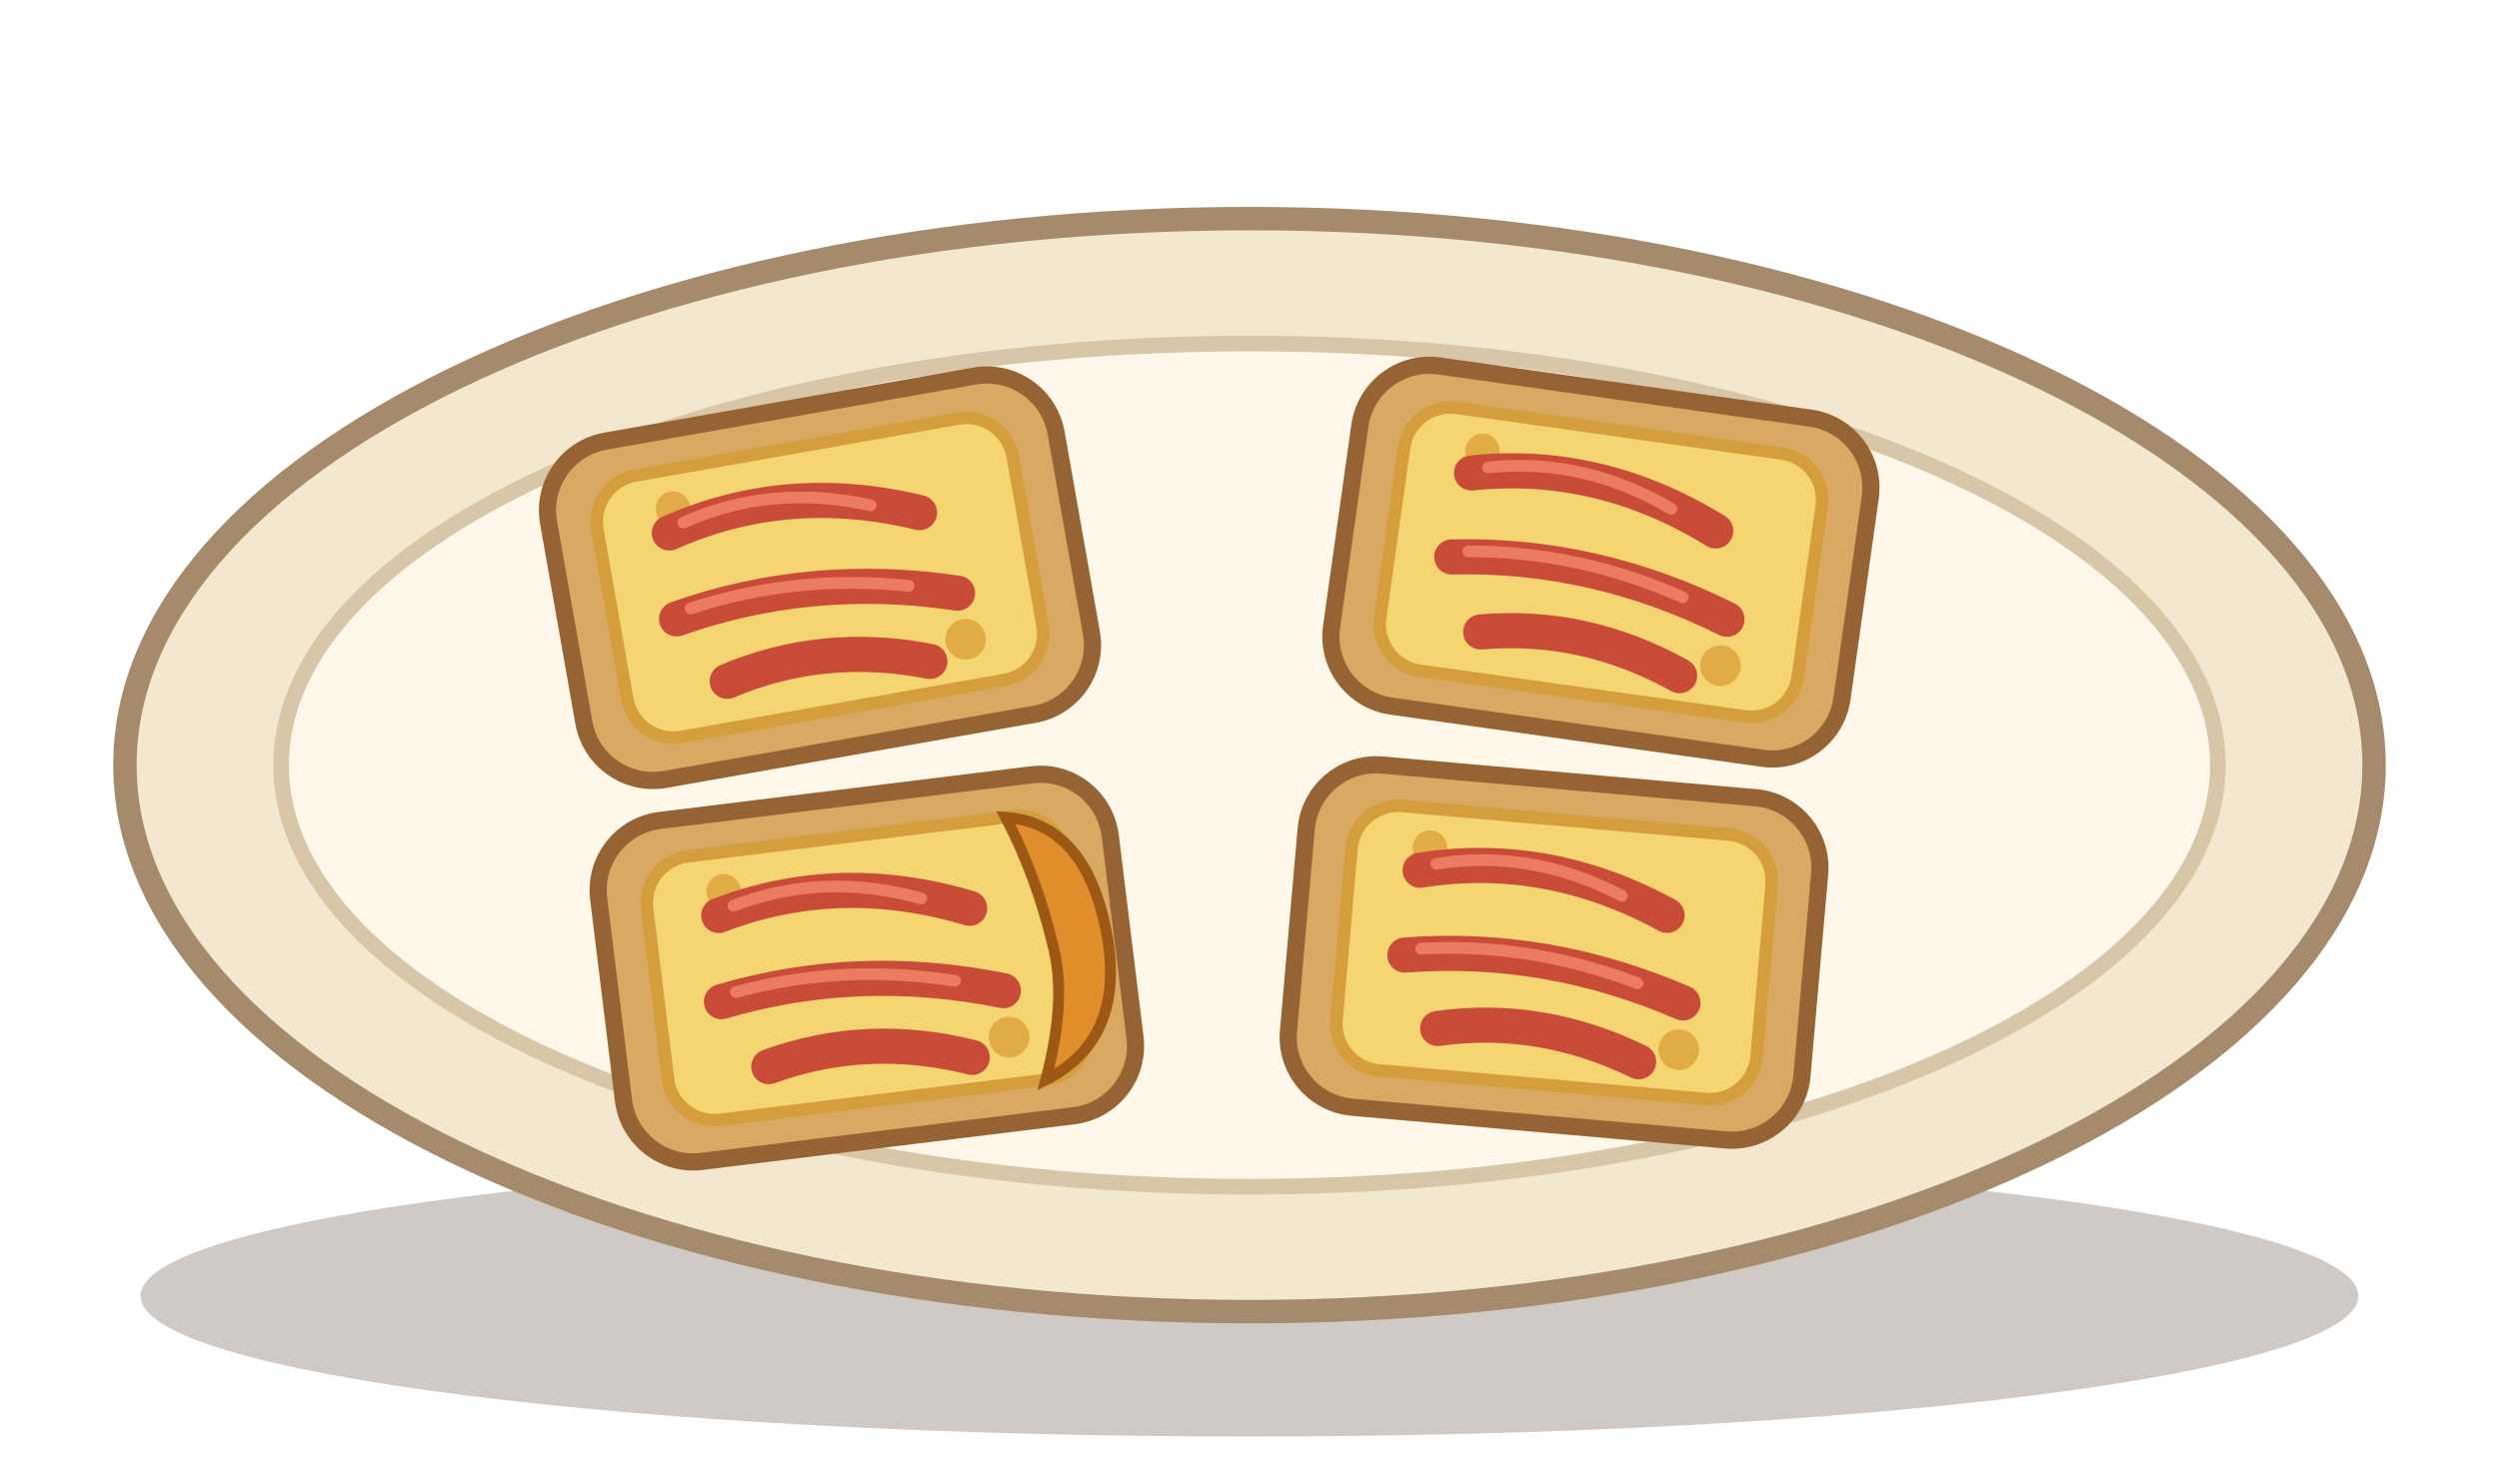
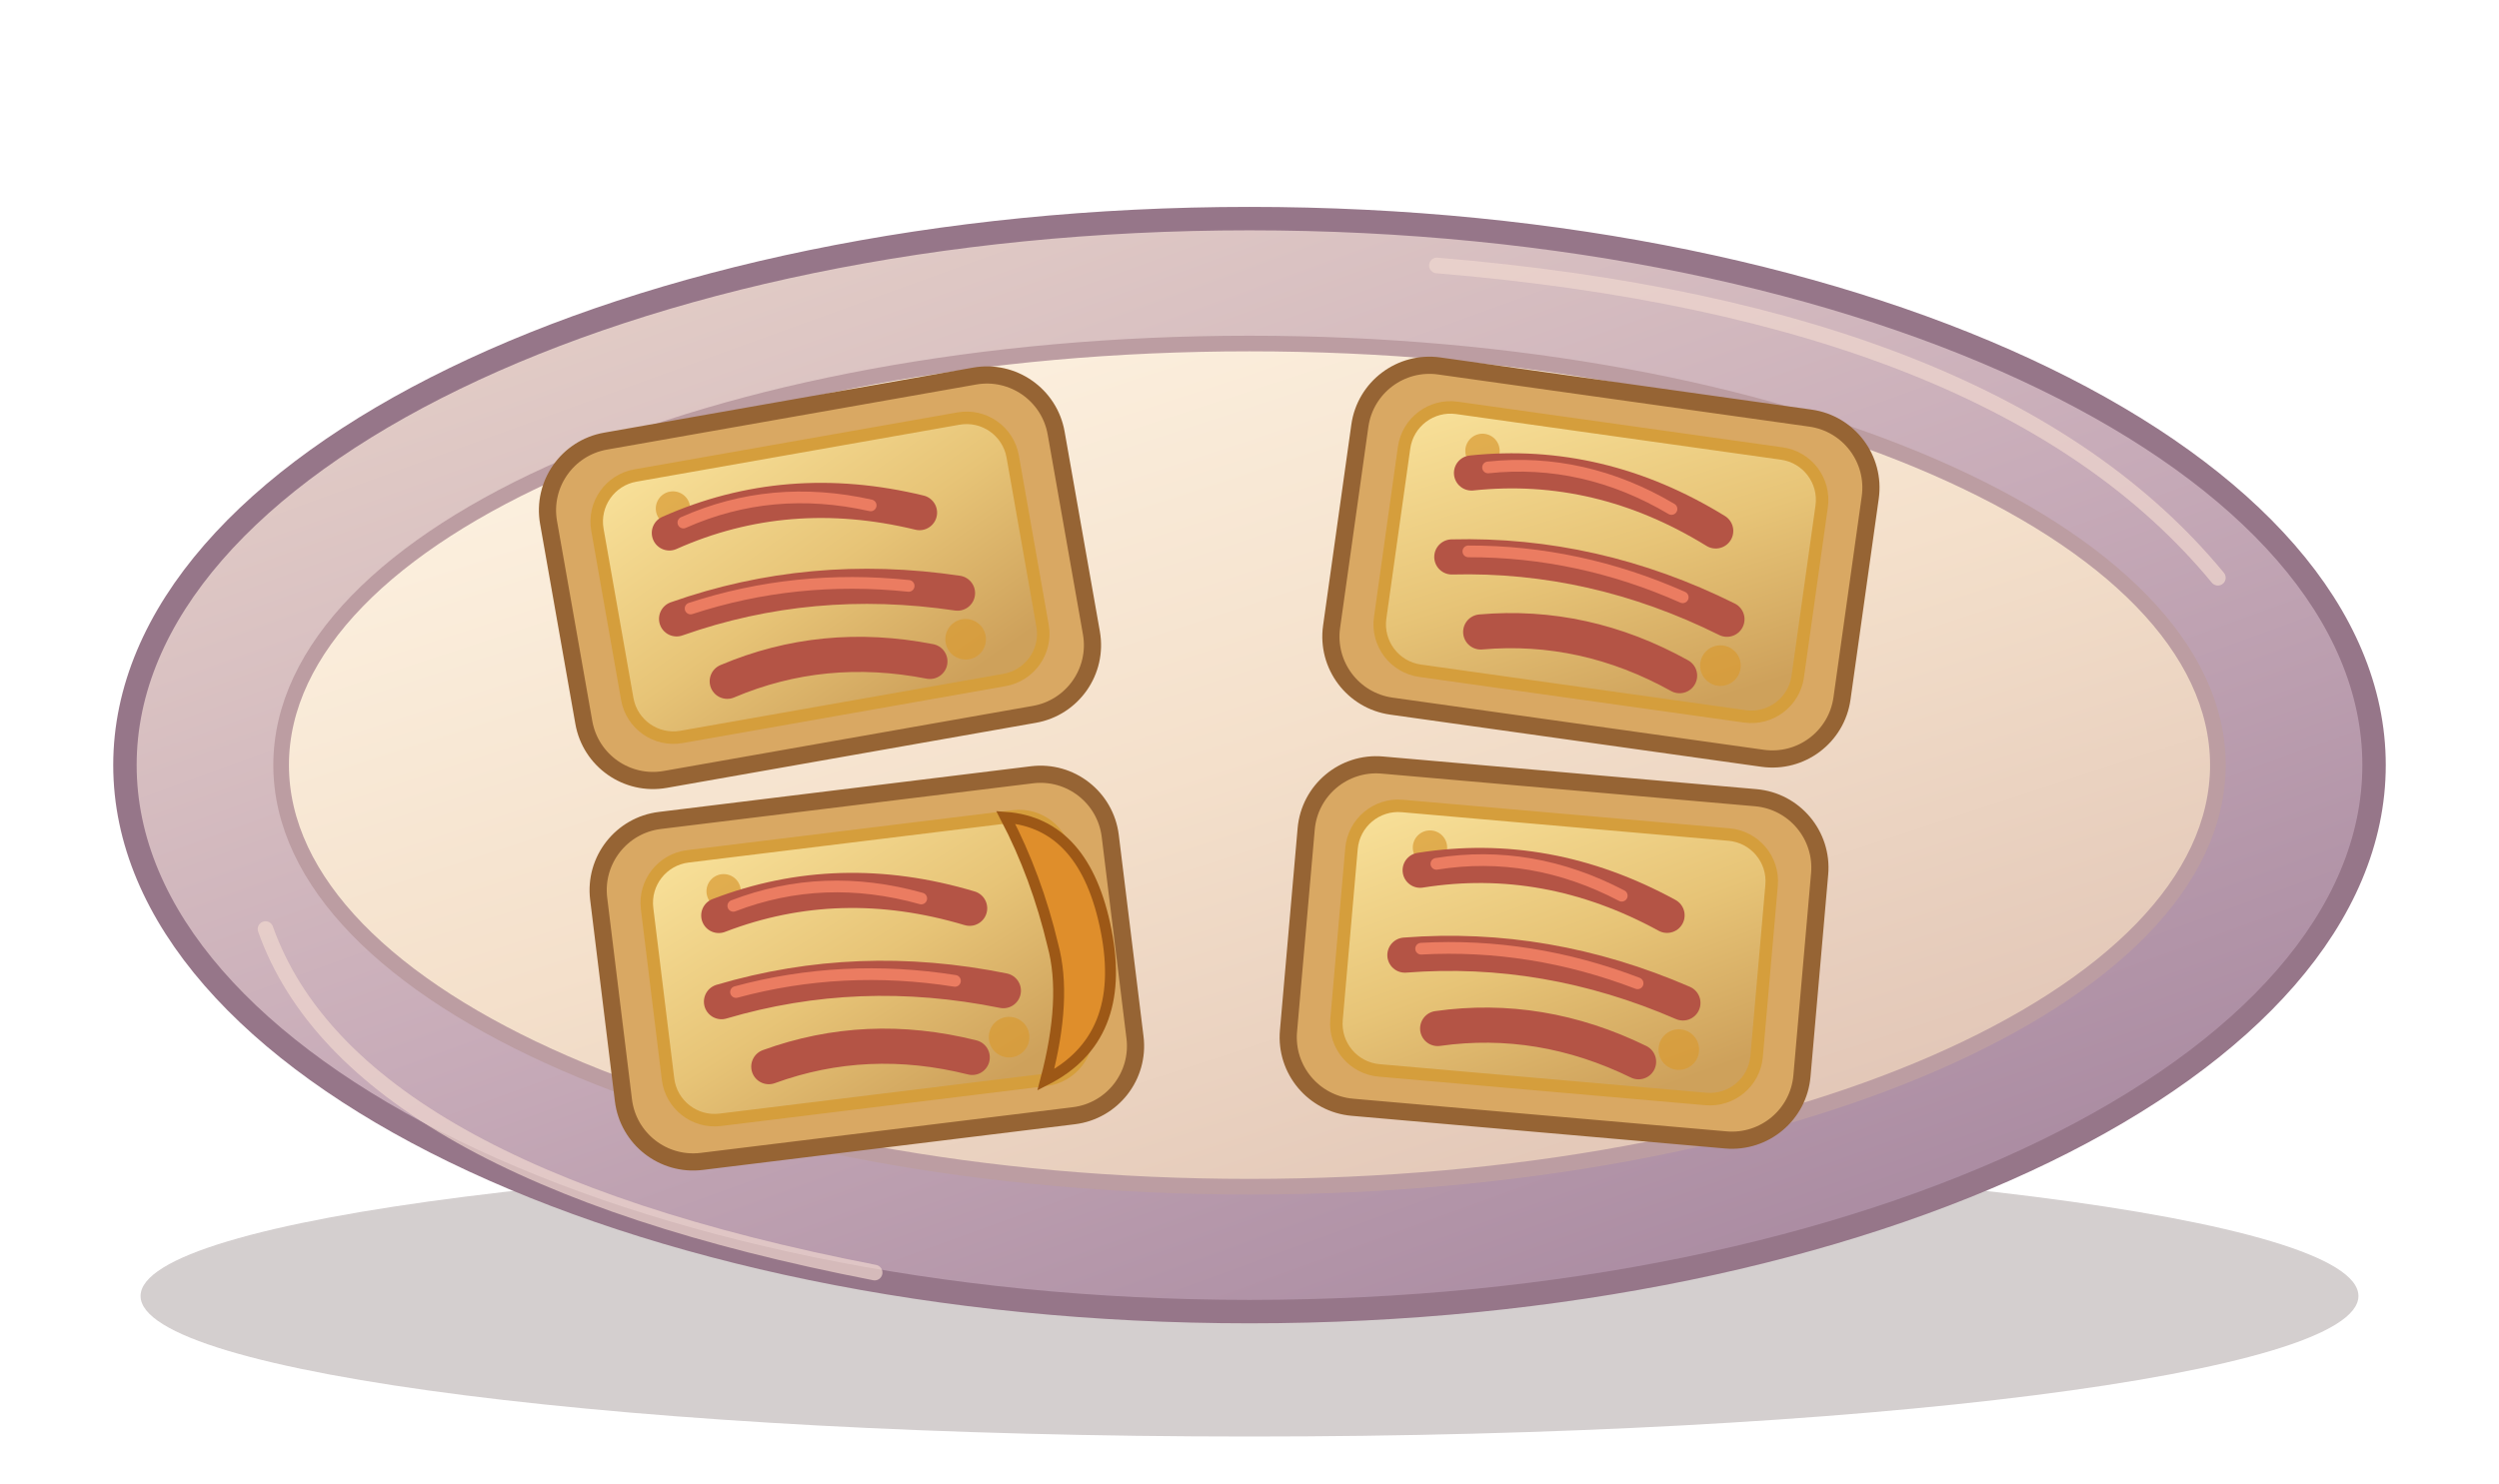
- <svg xmlns="http://www.w3.org/2000/svg" viewBox="0 0 320 190" role="img" aria-label="Четыре открытые запечённые порции: pepper">
-   <ellipse cx="160" cy="166" rx="142" ry="18" fill="#3a2212" opacity=".24" />
-   <ellipse cx="160" cy="98" rx="144" ry="70" fill="#f3e7cf" stroke="#a58b6b" stroke-width="3" />
-   <ellipse cx="160" cy="98" rx="124" ry="54" fill="#fff8ea" stroke="#d8c6a8" stroke-width="2" />
+ <svg xmlns="http://www.w3.org/2000/svg" class="supper-art" data-stage="cooked" viewBox="0 0 320 190" role="img" aria-label="Четыре открытые запечённые порции: pepper">
+   <defs>
+     <linearGradient id="cooked-open-pepper-rim" x2=".75" y2="1">
+       <stop stop-color="#ecd8cb" />
+       <stop offset=".55" stop-color="#c8acb9" />
+       <stop offset="1" stop-color="#a889a0" />
+     </linearGradient>
+     <linearGradient id="cooked-open-pepper-glaze" x2=".75" y2="1">
+       <stop stop-color="#fff6e6" />
+       <stop offset=".55" stop-color="#f4e0cb" />
+       <stop offset="1" stop-color="#e1c5b6" />
+     </linearGradient>
+     <linearGradient id="cooked-open-pepper-cheese" x2=".75" y2="1">
+       <stop stop-color="#f9e29b" />
+       <stop offset=".55" stop-color="#e7c477" />
+       <stop offset="1" stop-color="#cea15b" />
+     </linearGradient>
+   </defs>
+   <ellipse cx="160" cy="166" rx="142" ry="18" fill="#4b3536" opacity=".24" />
+   <ellipse cx="160" cy="98" rx="144" ry="70" fill="url(#cooked-open-pepper-rim)" stroke="#967689" stroke-width="3" />
+   <path d="M34 119q11 31 78 44m72-129q72 6 100 40" fill="none" stroke="#f0d7ce" stroke-width="2" stroke-linecap="round" opacity=".7" />
+   <ellipse cx="160" cy="98" rx="124" ry="54" fill="url(#cooked-open-pepper-glaze)" stroke="#bc9da2" stroke-width="2" />
  <g transform="translate(70 48) rotate(-10 35 26)">
    <rect x="2" y="4" width="66" height="44" rx="9" fill="#d9a863" stroke="#966434" stroke-width="2.2" />
-     <rect x="8" y="9" width="54" height="34" rx="6" fill="#f5d472" stroke="#d59e3c" stroke-width="1.6" />
+     <rect x="8" y="9" width="54" height="34" rx="6" fill="url(#cooked-open-pepper-cheese)" stroke="#d59e3c" stroke-width="1.6" />
    <circle cx="18" cy="14" r="2.2" fill="#d99a32" opacity=".7" />
    <circle cx="52" cy="37" r="2.6" fill="#d99a32" opacity=".7" />
-     <path d="M17 17q16-4 32 3M16 28q18-3 36 3M21 37q13-3 26 2" stroke="#c84c38" stroke-width="4.5" stroke-linecap="round" fill="none" />
+     <path d="M17 17q16-4 32 3M16 28q18-3 36 3M21 37q13-3 26 2" stroke="#b45445" stroke-width="4.5" stroke-linecap="round" fill="none" />
    <path d="M19 16q12-3 24 2M18 27q14-2 28 2" stroke="#eb7c61" stroke-width="1.5" stroke-linecap="round" fill="none" />
  </g>
  <g transform="translate(170 46) rotate(8 35 26)">
    <rect x="2" y="4" width="66" height="44" rx="9" fill="#d9a863" stroke="#966434" stroke-width="2.2" />
-     <rect x="8" y="9" width="54" height="34" rx="6" fill="#f5d472" stroke="#d59e3c" stroke-width="1.6" />
+     <rect x="8" y="9" width="54" height="34" rx="6" fill="url(#cooked-open-pepper-cheese)" stroke="#d59e3c" stroke-width="1.6" />
    <circle cx="18" cy="14" r="2.2" fill="#d99a32" opacity=".7" />
    <circle cx="52" cy="37" r="2.6" fill="#d99a32" opacity=".7" />
-     <path d="M17 17q16-4 32 3M16 28q18-3 36 3M21 37q13-3 26 2" stroke="#c84c38" stroke-width="4.5" stroke-linecap="round" fill="none" />
+     <path d="M17 17q16-4 32 3M16 28q18-3 36 3M21 37q13-3 26 2" stroke="#b45445" stroke-width="4.5" stroke-linecap="round" fill="none" />
    <path d="M19 16q12-3 24 2M18 27q14-2 28 2" stroke="#eb7c61" stroke-width="1.5" stroke-linecap="round" fill="none" />
  </g>
  <g transform="translate(164 96) rotate(5 35 26)">
    <rect x="2" y="4" width="66" height="44" rx="9" fill="#d9a863" stroke="#966434" stroke-width="2.2" />
-     <rect x="8" y="9" width="54" height="34" rx="6" fill="#f5d472" stroke="#d59e3c" stroke-width="1.6" />
+     <rect x="8" y="9" width="54" height="34" rx="6" fill="url(#cooked-open-pepper-cheese)" stroke="#d59e3c" stroke-width="1.6" />
    <circle cx="18" cy="14" r="2.2" fill="#d99a32" opacity=".7" />
    <circle cx="52" cy="37" r="2.6" fill="#d99a32" opacity=".7" />
-     <path d="M17 17q16-4 32 3M16 28q18-3 36 3M21 37q13-3 26 2" stroke="#c84c38" stroke-width="4.5" stroke-linecap="round" fill="none" />
+     <path d="M17 17q16-4 32 3M16 28q18-3 36 3M21 37q13-3 26 2" stroke="#b45445" stroke-width="4.5" stroke-linecap="round" fill="none" />
    <path d="M19 16q12-3 24 2M18 27q14-2 28 2" stroke="#eb7c61" stroke-width="1.5" stroke-linecap="round" fill="none" />
  </g>
  <g transform="translate(76 98) rotate(-7 35 26)">
    <rect x="2" y="4" width="66" height="44" rx="9" fill="#d9a863" stroke="#966434" stroke-width="2.2" />
-     <rect x="8" y="9" width="54" height="34" rx="6" fill="#f5d472" stroke="#d59e3c" stroke-width="1.6" />
+     <rect x="8" y="9" width="54" height="34" rx="6" fill="url(#cooked-open-pepper-cheese)" stroke="#d59e3c" stroke-width="1.6" />
    <path d="M55 9q10 2 11 16q1 14-10 18q4-10 3-17q-1-9-4-17z" fill="#df8e2b" stroke="#9d5816" stroke-width="1.4" />
    <circle cx="18" cy="14" r="2.2" fill="#d99a32" opacity=".7" />
    <circle cx="52" cy="37" r="2.6" fill="#d99a32" opacity=".7" />
-     <path d="M17 17q16-4 32 3M16 28q18-3 36 3M21 37q13-3 26 2" stroke="#c84c38" stroke-width="4.5" stroke-linecap="round" fill="none" />
+     <path d="M17 17q16-4 32 3M16 28q18-3 36 3M21 37q13-3 26 2" stroke="#b45445" stroke-width="4.5" stroke-linecap="round" fill="none" />
    <path d="M19 16q12-3 24 2M18 27q14-2 28 2" stroke="#eb7c61" stroke-width="1.5" stroke-linecap="round" fill="none" />
  </g>
</svg>
